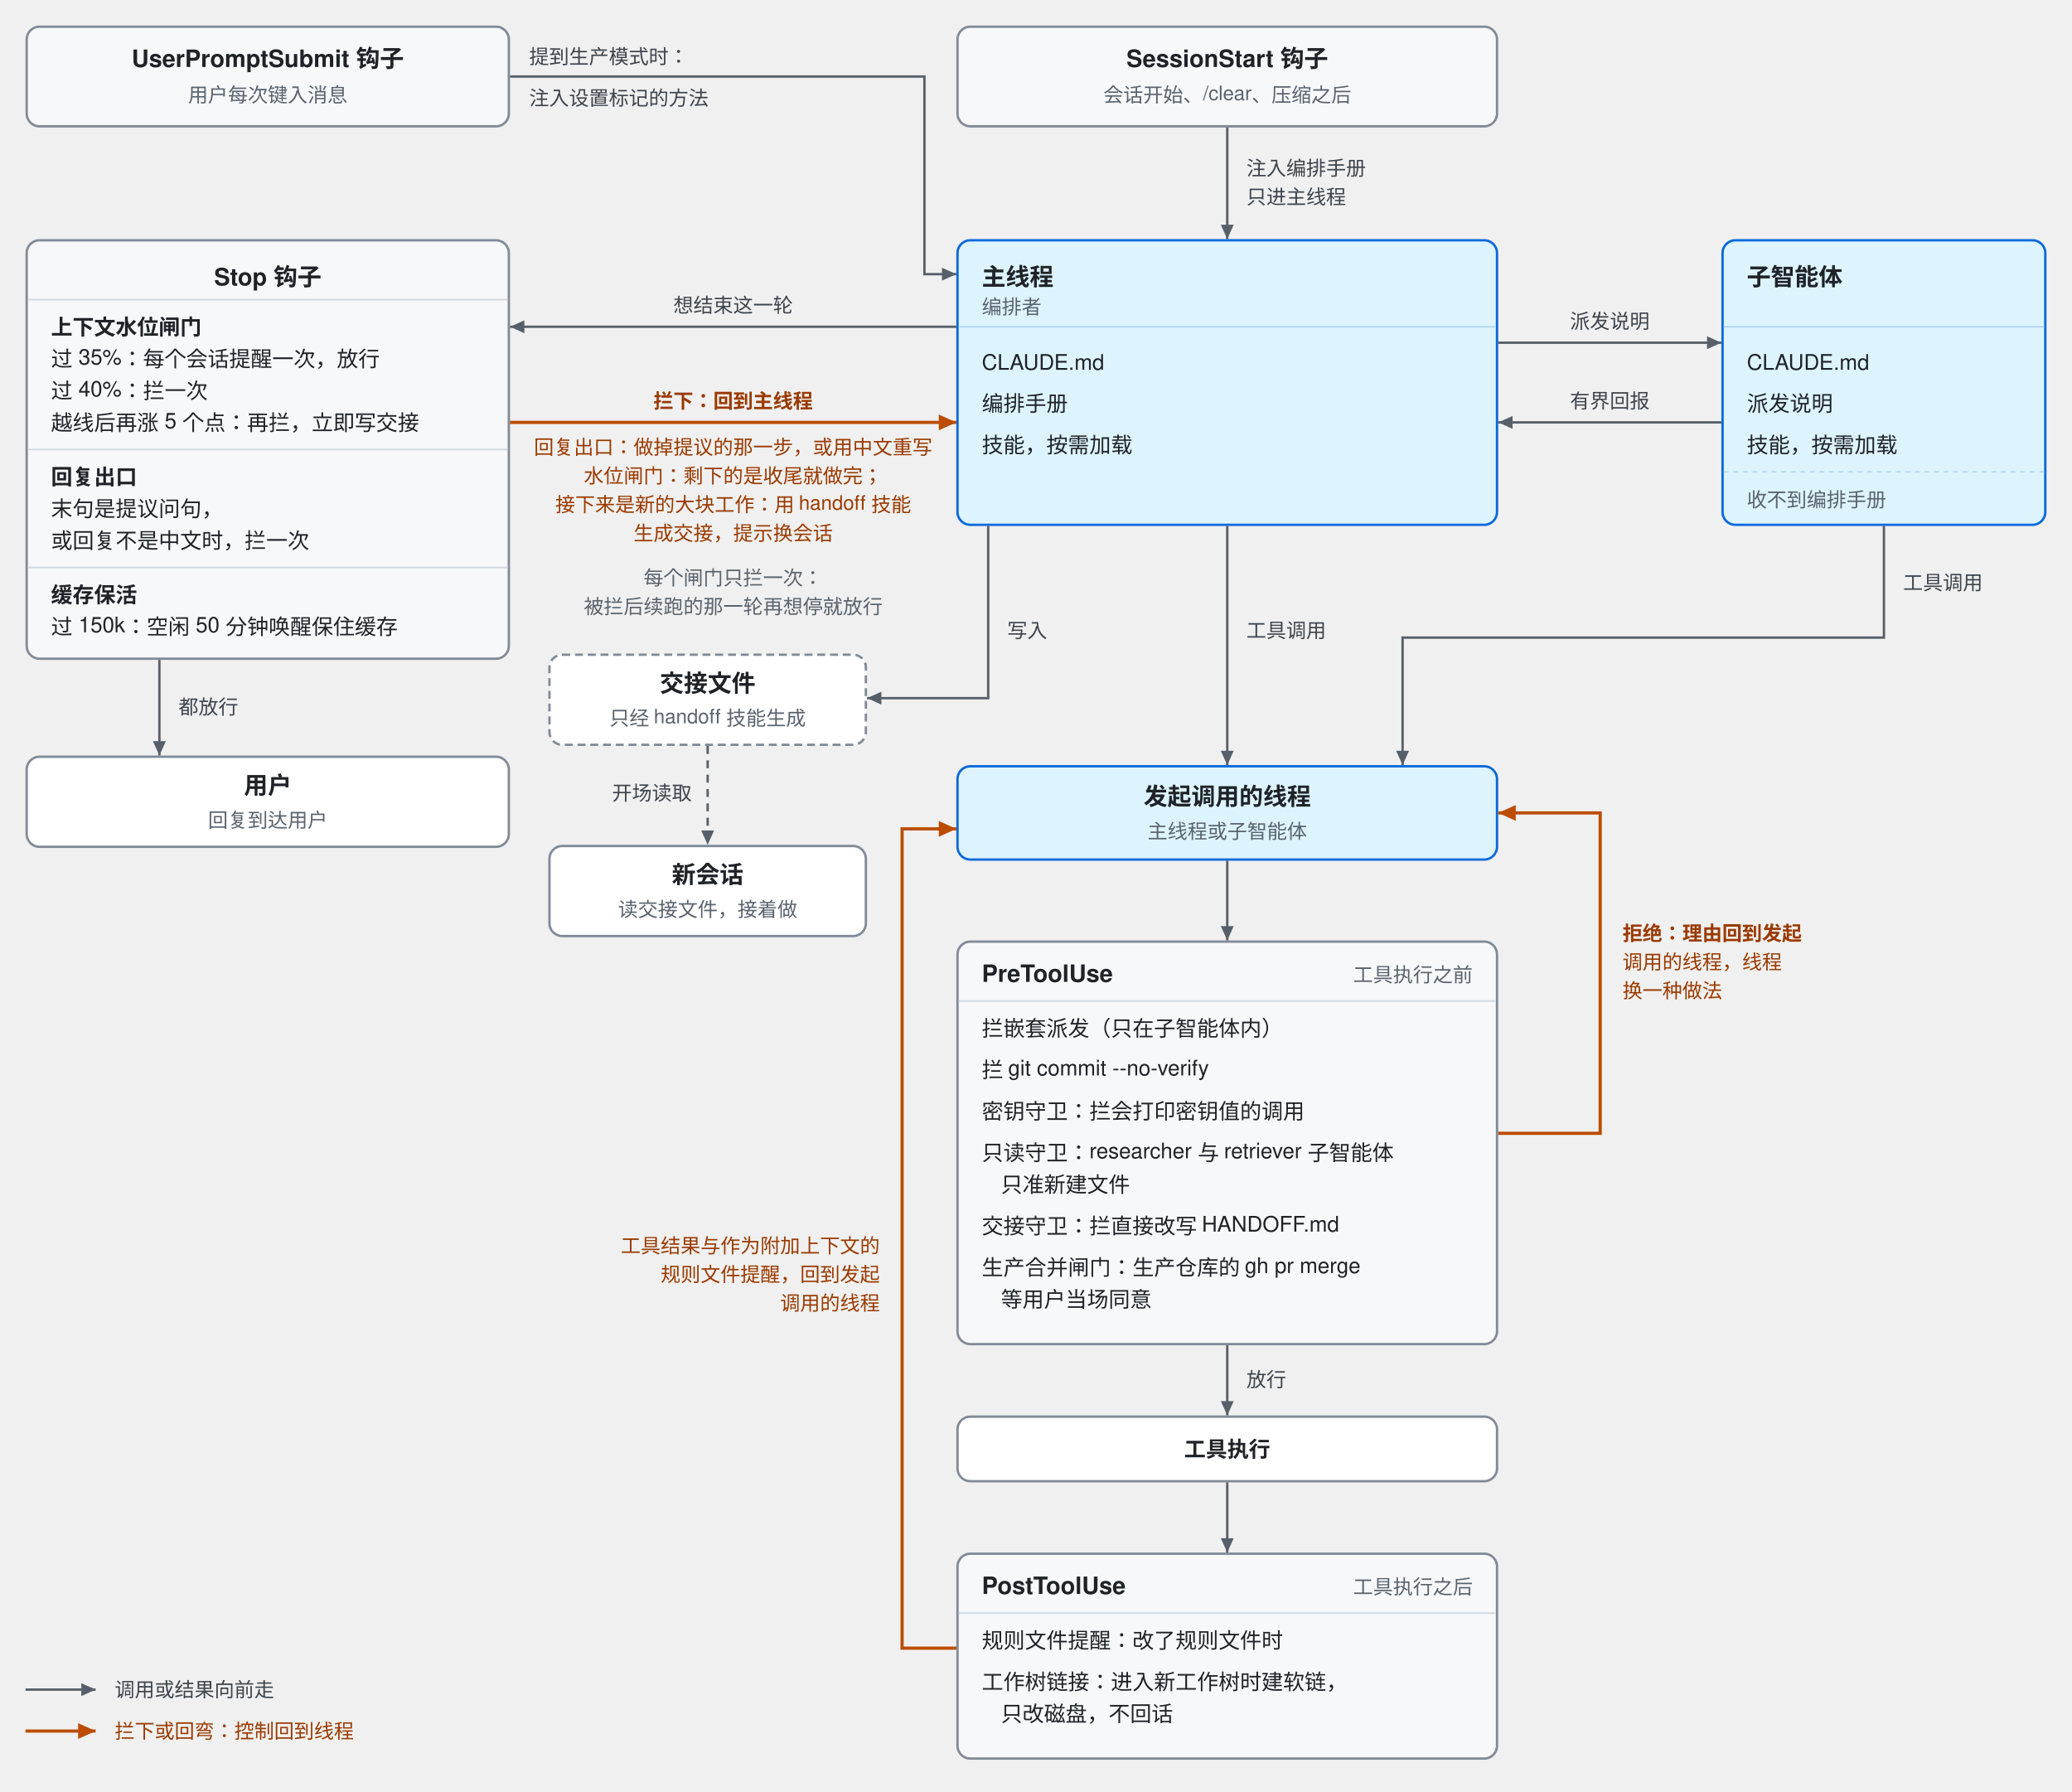
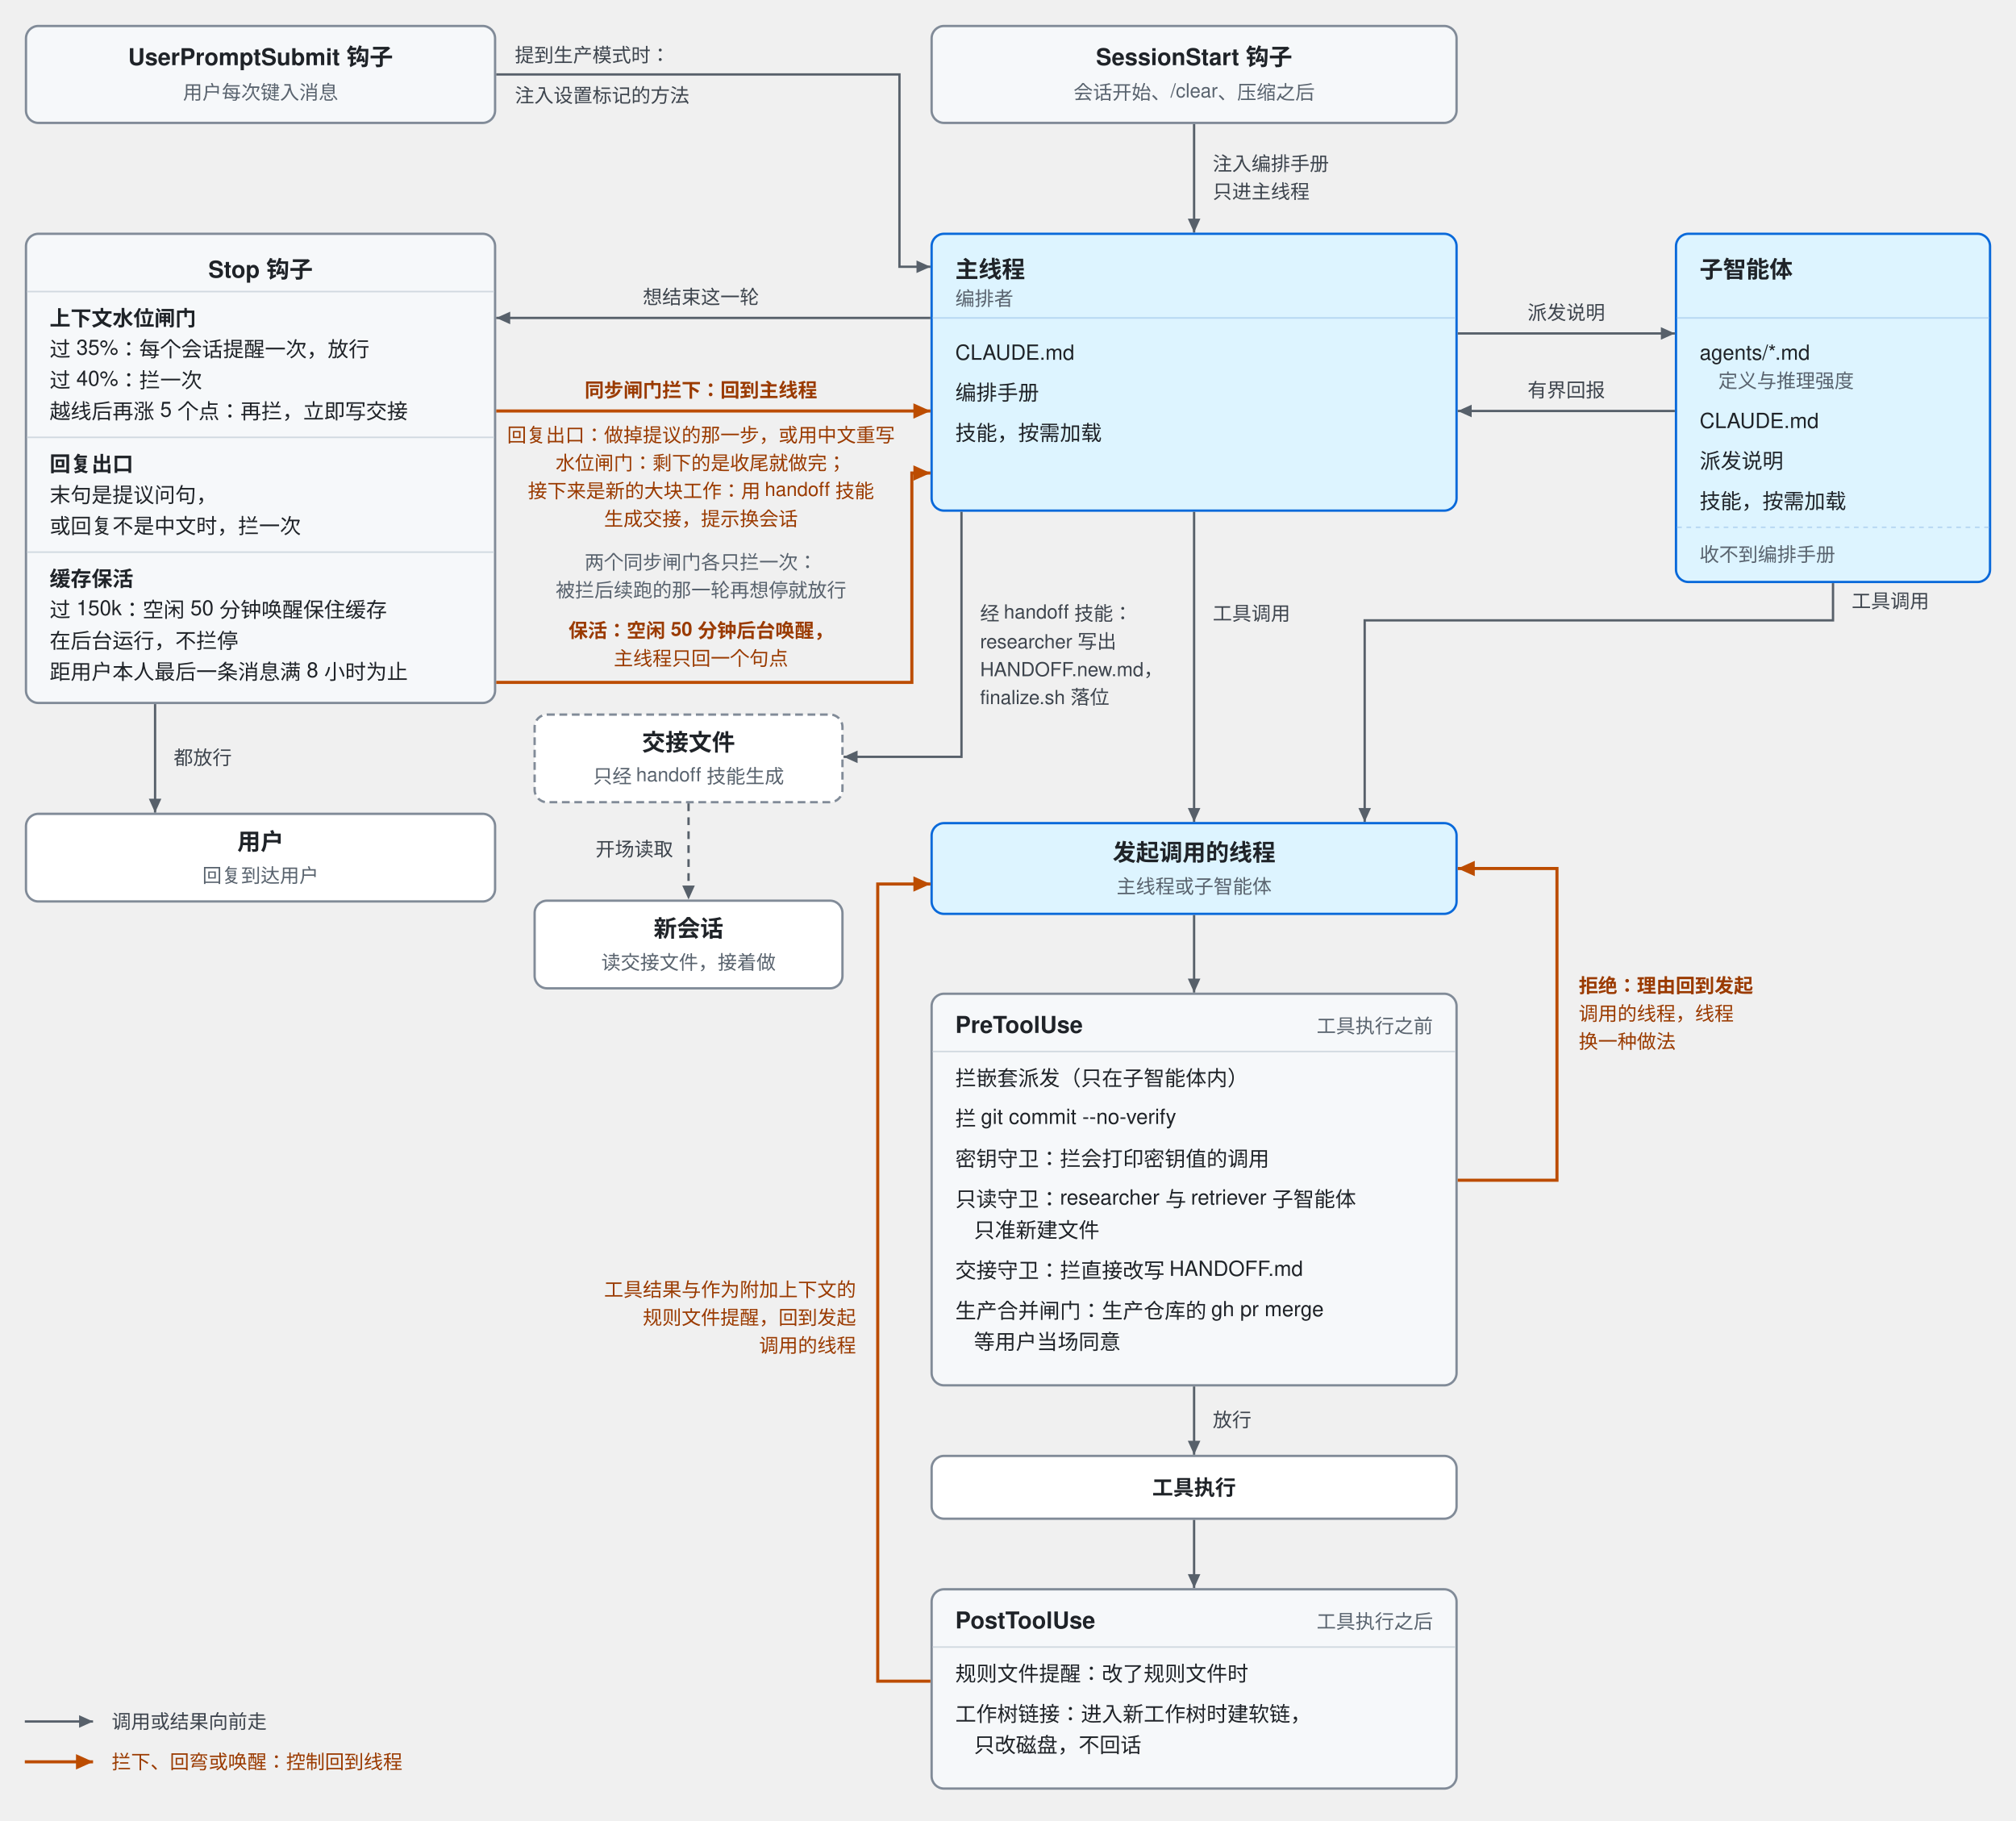
- <svg xmlns="http://www.w3.org/2000/svg" width="1300" height="1124" viewBox="0 0 1300 1124" role="img" aria-label="架构图，画的是一轮工作怎样运行。会话开始、/clear 与压缩之后，SessionStart 钩子把编排手册注入主线程，子智能体收不到。用户本人键入的消息提到生产模式时，UserPromptSubmit 钩子给主线程注入一句说明，讲怎样设置与查看仓库的生产标记。主线程向子智能体发出派发说明，子智能体交回有界回报。两条线程的每次工具调用在工具执行之前都经过 PreToolUse：子智能体内的嵌套派发、git commit --no-verify、会打印密钥值的调用、直接改写 HANDOFF.md，以及 researcher 或 retriever 子智能体改动、移动或删除已有文件的操作都被拒绝，researcher 与 retriever 子智能体读文件、跑命令与新建文件都放行；在标成生产的仓库里执行 gh pr merge，要等用户当场同意才执行；拒绝理由回到发起调用的线程，线程换一种做法；放行的调用交给工具执行。工具执行之后，PostToolUse 在改了规则文件时把规则文件提醒作为附加上下文送回发起调用的线程，在进入新工作树时把主检出目录中的 CLAUDE.md、node_modules 与 .env* 软链进这个工作树，不回话。主线程想结束这一轮时经过 Stop 钩子，都放行则这一轮结束。上下文水位闸门过 35% 时每个会话提醒一次并放行，没有会话暂存目录时则每轮提醒，过 40% 拦一次，此后以上次拦截时的水位为基准，每再涨 5 个百分点就再拦一次；回复出口在回复末句是提议问句时拦一次，仅 zh/ 副本的安装里，较长的回复主要不是中文时也拦一次；主线程上下文达到 150,000 词元后，缓存保活在后台等待，50 分钟里没有新的一轮就唤醒主线程只回一个句点，用户离开期间提示词缓存因此不过期。拦下都回到主线程。被回复出口拦下，主线程要么直接把提议的那一步做掉，要么在确实需要用户拍板时按背景、各选项的后果与推荐的格式重新提问，因语言被拦时用中文重写。被水位闸门第一次拦下，已有上下文能做完的收尾就做完，接下来是新的大块工作时用 handoff 技能生成交接文件，提示用户换新会话；此后每次再被拦都立即生成交接文件。新会话读交接文件接着做。所有 Stop 钩子都不会拦刚被拦下而续跑的那一轮，所以这一轮再想停就放行。" font-family="system-ui, -apple-system, 'Segoe UI', Helvetica, Arial, sans-serif">
+ <svg xmlns="http://www.w3.org/2000/svg" width="1300" height="1174" viewBox="0 0 1300 1174" role="img" aria-label="架构图，画的是一轮工作怎样运行。会话开始、/clear 与压缩之后，SessionStart 钩子把编排手册注入主线程，子智能体收不到。用户本人键入的消息提到生产模式时，UserPromptSubmit 钩子给主线程注入一句说明，讲怎样设置与取消仓库的生产标记。主线程向子智能体发出派发说明，子智能体凭 agents/*.md 里设定了推理强度的定义、CLAUDE.md 与派发说明干活，交回有界回报。两条线程的每次工具调用在工具执行之前都经过 PreToolUse：子智能体内的嵌套派发、git commit --no-verify、会打印密钥值的调用、直接改写 HANDOFF.md，以及 researcher 或 retriever 子智能体改动、移动或删除已有文件的操作都被拒绝，researcher 与 retriever 子智能体读文件、跑命令与新建文件都放行；在标成生产的仓库里执行 gh pr merge，要等用户当场同意才执行；拒绝理由回到发起调用的线程，线程换一种做法；放行的调用交给工具执行。工具执行之后，PostToolUse 在改了规则文件时把规则文件提醒作为附加上下文送回发起调用的线程，在进入新工作树时把主检出目录中的 CLAUDE.md、node_modules 与 .env* 软链进这个工作树，不回话。主线程想结束这一轮时经过 Stop 钩子，都放行则这一轮结束，其中两个是同步闸门。上下文水位闸门过 35% 时每个会话提醒一次并放行，没有会话暂存目录时则每轮提醒，过 40% 拦一次，此后以上次拦截时的水位为基准，每再涨 5 个百分点就再拦一次；回复出口在回复末句是提议问句时拦一次，仅 zh/ 副本的安装里，较长的回复主要不是中文时也拦一次。这两个闸门拦下都回到主线程。被回复出口拦下，主线程要么直接把提议的那一步做掉，要么在确实需要用户拍板时按背景、各选项的后果与推荐的格式重新提问，因语言被拦时用中文重写。被水位闸门第一次拦下，已有上下文能做完的收尾就做完，接下来是新的大块工作时运行 handoff 技能，由 researcher 子智能体写出 HANDOFF.new.md，再由 finalize.sh 落位成交接文件，并提示用户换新会话；此后每次再被拦都立即生成交接文件。新会话读交接文件接着做。两个同步闸门都不会拦刚被拦下而续跑的那一轮，所以各只拦一次，这一轮再想停就放行。第三个 Stop 钩子缓存保活不拦停：它在这一轮结束后于后台计时，主线程上下文达到 150,000 词元且 50 分钟里没有新的一轮时，唤醒主线程只回一个句点，用户离开期间一小时的提示词缓存因此不过期；每次唤醒后照常重新计时，直到距用户本人最后一条消息满 8 小时。" font-family="system-ui, -apple-system, 'Segoe UI', Helvetica, Arial, sans-serif">
  <defs>
    <marker id="arrow" viewBox="0 0 10 10" refX="10" refY="5" markerWidth="9" markerHeight="9" markerUnits="userSpaceOnUse" orient="auto">
      <path d="M0,0.5 L10,5 L0,9.5 z" fill="#57606a" />
    </marker>
    <marker id="back" viewBox="0 0 10 10" refX="10" refY="5" markerWidth="11" markerHeight="11" markerUnits="userSpaceOnUse" orient="auto">
      <path d="M0,0.5 L10,5 L0,9.5 z" fill="#bc4c00" />
    </marker>
  </defs>
  <g id="userpromptsubmit">
    <rect id="ups-box" x="16.75" y="16.75" width="302.5" height="62.5" rx="8" fill="#f6f8fa" stroke="#818b98" stroke-width="1.5" />
    <text x="168" y="42" font-size="15" font-weight="600" text-anchor="middle" fill="#1f2328" data-box="ups-box">UserPromptSubmit 钩子</text>
    <text x="168" y="64" font-size="12.5" text-anchor="middle" fill="#59636e" data-box="ups-box">用户每次键入消息</text>
  </g>
  <path d="M320,48 L580,48 L580,172 L600,172" fill="none" stroke="#57606a" stroke-width="1.5" marker-end="url(#arrow)" />
  <text x="332" y="40" font-size="12.5" text-anchor="start" fill="#3d444d">提到生产模式时：</text>
  <text x="332" y="66" font-size="12.5" text-anchor="start" fill="#3d444d">注入设置标记的方法</text>
  <g id="sessionstart">
    <rect id="ss-box" x="600.75" y="16.75" width="338.5" height="62.5" rx="8" fill="#f6f8fa" stroke="#818b98" stroke-width="1.5" />
    <text x="770" y="42" font-size="15" font-weight="600" text-anchor="middle" fill="#1f2328" data-box="ss-box">SessionStart 钩子</text>
    <text x="770" y="64" font-size="12.5" text-anchor="middle" fill="#59636e" data-box="ss-box">会话开始、/clear、压缩之后</text>
  </g>
  <path d="M770,80 L770,150" fill="none" stroke="#57606a" stroke-width="1.5" marker-end="url(#arrow)" />
  <text x="782" y="110" font-size="12.5" text-anchor="start" fill="#3d444d">注入编排手册</text>
  <text x="782" y="128" font-size="12.5" text-anchor="start" fill="#3d444d">只进主线程</text>
  <g id="main">
    <rect id="main-box" x="600.75" y="150.75" width="338.5" height="178.5" rx="8" fill="#ddf4ff" stroke="#0969da" stroke-width="1.5" />
    <text x="616" y="179" font-size="15" font-weight="600" fill="#1f2328" data-box="main-box">主线程</text>
    <text x="616" y="197" font-size="12.5" fill="#59636e" data-box="main-box">编排者</text>
    <line x1="601.5" y1="205" x2="938.5" y2="205" stroke="#b6d7f2" stroke-width="1" />
    <text x="616" y="232" font-size="13.5" fill="#1f2328" data-box="main-box">CLAUDE.md</text>
    <text x="616" y="258" font-size="13.5" fill="#1f2328" data-box="main-box">编排手册</text>
    <text x="616" y="284" font-size="13.5" fill="#1f2328" data-box="main-box">技能，按需加载</text>
  </g>
  <g id="subagent">
-     <rect id="sub-box" x="1080.75" y="150.75" width="202.5" height="178.5" rx="8" fill="#ddf4ff" stroke="#0969da" stroke-width="1.5" />
+     <rect id="sub-box" x="1080.75" y="150.75" width="202.5" height="224.5" rx="8" fill="#ddf4ff" stroke="#0969da" stroke-width="1.5" />
    <text x="1096" y="179" font-size="15" font-weight="600" fill="#1f2328" data-box="sub-box">子智能体</text>
    <line x1="1081.5" y1="205" x2="1282.5" y2="205" stroke="#b6d7f2" stroke-width="1" />
-     <text x="1096" y="232" font-size="13.5" fill="#1f2328" data-box="sub-box">CLAUDE.md</text>
-     <text x="1096" y="258" font-size="13.5" fill="#1f2328" data-box="sub-box">派发说明</text>
-     <text x="1096" y="284" font-size="13.5" fill="#1f2328" data-box="sub-box">技能，按需加载</text>
-     <line x1="1081.5" y1="296" x2="1282.5" y2="296" stroke="#b6d7f2" stroke-width="1" stroke-dasharray="3 3" />
-     <text x="1096" y="318" font-size="12.5" fill="#59636e" data-box="sub-box">收不到编排手册</text>
+     <text x="1096" y="232" font-size="13.5" fill="#1f2328" data-box="sub-box">agents/*.md</text>
+     <text x="1108" y="250" font-size="12.5" fill="#59636e" data-box="sub-box">定义与推理强度</text>
+     <text x="1096" y="276" font-size="13.5" fill="#1f2328" data-box="sub-box">CLAUDE.md</text>
+     <text x="1096" y="302" font-size="13.5" fill="#1f2328" data-box="sub-box">派发说明</text>
+     <text x="1096" y="328" font-size="13.5" fill="#1f2328" data-box="sub-box">技能，按需加载</text>
+     <line x1="1081.5" y1="340" x2="1282.5" y2="340" stroke="#b6d7f2" stroke-width="1" stroke-dasharray="3 3" />
+     <text x="1096" y="362" font-size="12.5" fill="#59636e" data-box="sub-box">收不到编排手册</text>
  </g>
  <path d="M940,215 L1080,215" fill="none" stroke="#57606a" stroke-width="1.5" marker-end="url(#arrow)" />
  <text x="1010" y="206" font-size="12.5" text-anchor="middle" fill="#3d444d">派发说明</text>
  <path d="M1080,265 L940,265" fill="none" stroke="#57606a" stroke-width="1.5" marker-end="url(#arrow)" />
  <text x="1010" y="256" font-size="12.5" text-anchor="middle" fill="#3d444d">有界回报</text>
  <g id="stop">
-     <rect id="stop-box" x="16.75" y="150.75" width="302.5" height="262.5" rx="8" fill="#f6f8fa" stroke="#818b98" stroke-width="1.5" />
+     <rect id="stop-box" x="16.75" y="150.75" width="302.5" height="302.5" rx="8" fill="#f6f8fa" stroke="#818b98" stroke-width="1.5" />
    <text x="168" y="179" font-size="15" font-weight="600" text-anchor="middle" fill="#1f2328" data-box="stop-box">Stop 钩子</text>
    <line x1="17.5" y1="188" x2="318.5" y2="188" stroke="#d1d9e0" stroke-width="1" />
    <text x="32" y="210" font-size="13.5" font-weight="600" fill="#1f2328" data-box="stop-box">上下文水位闸门</text>
    <text x="32" y="230" font-size="13.5" fill="#1f2328" data-box="stop-box">过 35%：每个会话提醒一次，放行</text>
    <text x="32" y="250" font-size="13.5" fill="#1f2328" data-box="stop-box">过 40%：拦一次</text>
    <text x="32" y="270" font-size="13.5" fill="#1f2328" data-box="stop-box">越线后再涨 5 个点：再拦，立即写交接</text>
    <line x1="17.5" y1="282" x2="318.5" y2="282" stroke="#d1d9e0" stroke-width="1" />
    <text x="32" y="304" font-size="13.5" font-weight="600" fill="#1f2328" data-box="stop-box">回复出口</text>
    <text x="32" y="324" font-size="13.5" fill="#1f2328" data-box="stop-box">末句是提议问句，</text>
    <text x="32" y="344" font-size="13.5" fill="#1f2328" data-box="stop-box">或回复不是中文时，拦一次</text>
    <line x1="17.5" y1="356" x2="318.5" y2="356" stroke="#d1d9e0" stroke-width="1" />
    <text x="32" y="378" font-size="13.5" font-weight="600" fill="#1f2328" data-box="stop-box">缓存保活</text>
    <text x="32" y="398" font-size="13.5" fill="#1f2328" data-box="stop-box">过 150k：空闲 50 分钟唤醒保住缓存</text>
+     <text x="32" y="418" font-size="13.5" fill="#1f2328" data-box="stop-box">在后台运行，不拦停</text>
+     <text x="32" y="438" font-size="13.5" fill="#1f2328" data-box="stop-box">距用户本人最后一条消息满 8 小时为止</text>
  </g>
  <path d="M600,205 L320,205" fill="none" stroke="#57606a" stroke-width="1.5" marker-end="url(#arrow)" />
-   <text x="460" y="196" font-size="12.5" text-anchor="middle" fill="#3d444d">想结束这一轮</text>
+   <text x="452" y="196" font-size="12.5" text-anchor="middle" fill="#3d444d">想结束这一轮</text>
  <path d="M320,265 L600,265" fill="none" stroke="#bc4c00" stroke-width="2" marker-end="url(#back)" />
-   <text x="460" y="256" font-size="12.5" font-weight="600" text-anchor="middle" fill="#9a3a00">拦下：回到主线程</text>
-   <text x="460" y="285" font-size="12.5" text-anchor="middle" fill="#9a3a00">回复出口：做掉提议的那一步，或用中文重写</text>
-   <text x="460" y="303" font-size="12.5" text-anchor="middle" fill="#9a3a00">水位闸门：剩下的是收尾就做完；</text>
-   <text x="460" y="321" font-size="12.5" text-anchor="middle" fill="#9a3a00">接下来是新的大块工作：用 handoff 技能</text>
-   <text x="460" y="339" font-size="12.5" text-anchor="middle" fill="#9a3a00">生成交接，提示换会话</text>
-   <text x="460" y="367" font-size="12.5" text-anchor="middle" fill="#59636e">每个闸门只拦一次：</text>
-   <text x="460" y="385" font-size="12.5" text-anchor="middle" fill="#59636e">被拦后续跑的那一轮再想停就放行</text>
-   <path d="M100,414 L100,474" fill="none" stroke="#57606a" stroke-width="1.5" marker-end="url(#arrow)" />
-   <text x="112" y="448" font-size="12.5" text-anchor="start" fill="#3d444d">都放行</text>
+   <text x="452" y="256" font-size="12.5" font-weight="600" text-anchor="middle" fill="#9a3a00">同步闸门拦下：回到主线程</text>
+   <text x="452" y="285" font-size="12.5" text-anchor="middle" fill="#9a3a00">回复出口：做掉提议的那一步，或用中文重写</text>
+   <text x="452" y="303" font-size="12.5" text-anchor="middle" fill="#9a3a00">水位闸门：剩下的是收尾就做完；</text>
+   <text x="452" y="321" font-size="12.5" text-anchor="middle" fill="#9a3a00">接下来是新的大块工作：用 handoff 技能</text>
+   <text x="452" y="339" font-size="12.5" text-anchor="middle" fill="#9a3a00">生成交接，提示换会话</text>
+   <text x="452" y="367" font-size="12.5" text-anchor="middle" fill="#59636e">两个同步闸门各只拦一次：</text>
+   <text x="452" y="385" font-size="12.5" text-anchor="middle" fill="#59636e">被拦后续跑的那一轮再想停就放行</text>
+   <path d="M320,440 L588,440 L588,305 L600,305" fill="none" stroke="#bc4c00" stroke-width="2" marker-end="url(#back)" />
+   <text x="452" y="411" font-size="12.5" font-weight="600" text-anchor="middle" fill="#9a3a00">保活：空闲 50 分钟后台唤醒，</text>
+   <text x="452" y="429" font-size="12.5" text-anchor="middle" fill="#9a3a00">主线程只回一个句点</text>
+   <path d="M100,454 L100,524" fill="none" stroke="#57606a" stroke-width="1.5" marker-end="url(#arrow)" />
+   <text x="112" y="493" font-size="12.5" text-anchor="start" fill="#3d444d">都放行</text>
  <g id="user">
-     <rect id="user-box" x="16.75" y="474.75" width="302.5" height="56.5" rx="8" fill="#ffffff" stroke="#818b98" stroke-width="1.5" />
-     <text x="168" y="498" font-size="15" font-weight="600" text-anchor="middle" fill="#1f2328" data-box="user-box">用户</text>
-     <text x="168" y="519" font-size="12.5" text-anchor="middle" fill="#59636e" data-box="user-box">回复到达用户</text>
+     <rect id="user-box" x="16.75" y="524.75" width="302.5" height="56.5" rx="8" fill="#ffffff" stroke="#818b98" stroke-width="1.5" />
+     <text x="168" y="548" font-size="15" font-weight="600" text-anchor="middle" fill="#1f2328" data-box="user-box">用户</text>
+     <text x="168" y="569" font-size="12.5" text-anchor="middle" fill="#59636e" data-box="user-box">回复到达用户</text>
  </g>
  <g id="handoff">
-     <rect id="handoff-box" x="344.75" y="410.75" width="198.5" height="56.5" rx="8" fill="#ffffff" stroke="#818b98" stroke-width="1.5" stroke-dasharray="5 3" />
-     <text x="444" y="434" font-size="15" font-weight="600" text-anchor="middle" fill="#1f2328" data-box="handoff-box">交接文件</text>
-     <text x="444" y="455" font-size="12.5" text-anchor="middle" fill="#59636e" data-box="handoff-box">只经 handoff 技能生成</text>
+     <rect id="handoff-box" x="344.75" y="460.75" width="198.5" height="56.5" rx="8" fill="#ffffff" stroke="#818b98" stroke-width="1.5" stroke-dasharray="5 3" />
+     <text x="444" y="484" font-size="15" font-weight="600" text-anchor="middle" fill="#1f2328" data-box="handoff-box">交接文件</text>
+     <text x="444" y="505" font-size="12.5" text-anchor="middle" fill="#59636e" data-box="handoff-box">只经 handoff 技能生成</text>
  </g>
-   <path d="M620,330 L620,438 L544,438" fill="none" stroke="#57606a" stroke-width="1.5" marker-end="url(#arrow)" />
-   <text x="632" y="400" font-size="12.5" text-anchor="start" fill="#3d444d">写入</text>
+   <path d="M620,330 L620,488 L544,488" fill="none" stroke="#57606a" stroke-width="1.5" marker-end="url(#arrow)" />
+   <text x="632" y="400" font-size="12.5" text-anchor="start" fill="#3d444d">经 handoff 技能：</text>
+   <text x="632" y="418" font-size="12.5" text-anchor="start" fill="#3d444d">researcher 写出</text>
+   <text x="632" y="436" font-size="12.5" text-anchor="start" fill="#3d444d">HANDOFF.new.md，</text>
+   <text x="632" y="454" font-size="12.5" text-anchor="start" fill="#3d444d">finalize.sh 落位</text>
  <g id="newsession">
-     <rect id="new-box" x="344.75" y="530.75" width="198.5" height="56.5" rx="8" fill="#ffffff" stroke="#818b98" stroke-width="1.5" />
-     <text x="444" y="554" font-size="15" font-weight="600" text-anchor="middle" fill="#1f2328" data-box="new-box">新会话</text>
-     <text x="444" y="575" font-size="12.5" text-anchor="middle" fill="#59636e" data-box="new-box">读交接文件，接着做</text>
+     <rect id="new-box" x="344.75" y="580.75" width="198.5" height="56.5" rx="8" fill="#ffffff" stroke="#818b98" stroke-width="1.5" />
+     <text x="444" y="604" font-size="15" font-weight="600" text-anchor="middle" fill="#1f2328" data-box="new-box">新会话</text>
+     <text x="444" y="625" font-size="12.5" text-anchor="middle" fill="#59636e" data-box="new-box">读交接文件，接着做</text>
  </g>
-   <path d="M444,468 L444,530" fill="none" stroke="#57606a" stroke-width="1.5" stroke-dasharray="5 4" marker-end="url(#arrow)" />
-   <text x="434" y="502" font-size="12.5" text-anchor="end" fill="#3d444d">开场读取</text>
-   <path d="M770,330 L770,480" fill="none" stroke="#57606a" stroke-width="1.5" marker-end="url(#arrow)" />
+   <path d="M444,518 L444,580" fill="none" stroke="#57606a" stroke-width="1.5" stroke-dasharray="5 4" marker-end="url(#arrow)" />
+   <text x="434" y="552" font-size="12.5" text-anchor="end" fill="#3d444d">开场读取</text>
+   <path d="M770,330 L770,530" fill="none" stroke="#57606a" stroke-width="1.5" marker-end="url(#arrow)" />
  <text x="782" y="400" font-size="12.5" text-anchor="start" fill="#3d444d">工具调用</text>
-   <path d="M1182,330 L1182,400 L880,400 L880,480" fill="none" stroke="#57606a" stroke-width="1.5" marker-end="url(#arrow)" />
-   <text x="1194" y="370" font-size="12.5" text-anchor="start" fill="#3d444d">工具调用</text>
+   <path d="M1182,376 L1182,400 L880,400 L880,530" fill="none" stroke="#57606a" stroke-width="1.5" marker-end="url(#arrow)" />
+   <text x="1194" y="392" font-size="12.5" text-anchor="start" fill="#3d444d">工具调用</text>
  <g id="caller">
-     <rect id="caller-box" x="600.75" y="480.75" width="338.5" height="58.5" rx="8" fill="#ddf4ff" stroke="#0969da" stroke-width="1.5" />
-     <text x="770" y="505" font-size="15" font-weight="600" text-anchor="middle" fill="#1f2328" data-box="caller-box">发起调用的线程</text>
-     <text x="770" y="526" font-size="12.5" text-anchor="middle" fill="#59636e" data-box="caller-box">主线程或子智能体</text>
+     <rect id="caller-box" x="600.75" y="530.75" width="338.5" height="58.5" rx="8" fill="#ddf4ff" stroke="#0969da" stroke-width="1.5" />
+     <text x="770" y="555" font-size="15" font-weight="600" text-anchor="middle" fill="#1f2328" data-box="caller-box">发起调用的线程</text>
+     <text x="770" y="576" font-size="12.5" text-anchor="middle" fill="#59636e" data-box="caller-box">主线程或子智能体</text>
  </g>
-   <path d="M770,540 L770,590" fill="none" stroke="#57606a" stroke-width="1.5" marker-end="url(#arrow)" />
+   <path d="M770,590 L770,640" fill="none" stroke="#57606a" stroke-width="1.5" marker-end="url(#arrow)" />
  <g id="pre">
-     <rect id="pre-box" x="600.75" y="590.75" width="338.5" height="252.5" rx="8" fill="#f6f8fa" stroke="#818b98" stroke-width="1.5" />
-     <text x="616" y="616" font-size="15" font-weight="600" fill="#1f2328" data-box="pre-box">PreToolUse</text>
-     <text x="924" y="616" font-size="12.5" text-anchor="end" fill="#59636e" data-box="pre-box">工具执行之前</text>
-     <line x1="601.5" y1="628" x2="938.5" y2="628" stroke="#d1d9e0" stroke-width="1" />
-     <text x="616" y="650" font-size="13.5" fill="#1f2328" data-box="pre-box">拦嵌套派发（只在子智能体内）</text>
-     <text x="616" y="676" font-size="13.5" fill="#1f2328" data-box="pre-box">拦 git commit --no-verify</text>
-     <text x="616" y="702" font-size="13.5" fill="#1f2328" data-box="pre-box">密钥守卫：拦会打印密钥值的调用</text>
-     <text x="616" y="728" font-size="13.5" fill="#1f2328" data-box="pre-box">只读守卫：researcher 与 retriever 子智能体</text>
-     <text x="628" y="748" font-size="13.5" fill="#1f2328" data-box="pre-box">只准新建文件</text>
-     <text x="616" y="774" font-size="13.5" fill="#1f2328" data-box="pre-box">交接守卫：拦直接改写 HANDOFF.md</text>
-     <text x="616" y="800" font-size="13.5" fill="#1f2328" data-box="pre-box">生产合并闸门：生产仓库的 gh pr merge</text>
-     <text x="628" y="820" font-size="13.5" fill="#1f2328" data-box="pre-box">等用户当场同意</text>
+     <rect id="pre-box" x="600.75" y="640.75" width="338.5" height="252.5" rx="8" fill="#f6f8fa" stroke="#818b98" stroke-width="1.5" />
+     <text x="616" y="666" font-size="15" font-weight="600" fill="#1f2328" data-box="pre-box">PreToolUse</text>
+     <text x="924" y="666" font-size="12.5" text-anchor="end" fill="#59636e" data-box="pre-box">工具执行之前</text>
+     <line x1="601.5" y1="678" x2="938.5" y2="678" stroke="#d1d9e0" stroke-width="1" />
+     <text x="616" y="700" font-size="13.5" fill="#1f2328" data-box="pre-box">拦嵌套派发（只在子智能体内）</text>
+     <text x="616" y="726" font-size="13.5" fill="#1f2328" data-box="pre-box">拦 git commit --no-verify</text>
+     <text x="616" y="752" font-size="13.5" fill="#1f2328" data-box="pre-box">密钥守卫：拦会打印密钥值的调用</text>
+     <text x="616" y="778" font-size="13.5" fill="#1f2328" data-box="pre-box">只读守卫：researcher 与 retriever 子智能体</text>
+     <text x="628" y="798" font-size="13.5" fill="#1f2328" data-box="pre-box">只准新建文件</text>
+     <text x="616" y="824" font-size="13.5" fill="#1f2328" data-box="pre-box">交接守卫：拦直接改写 HANDOFF.md</text>
+     <text x="616" y="850" font-size="13.5" fill="#1f2328" data-box="pre-box">生产合并闸门：生产仓库的 gh pr merge</text>
+     <text x="628" y="870" font-size="13.5" fill="#1f2328" data-box="pre-box">等用户当场同意</text>
  </g>
-   <path d="M770,844 L770,888" fill="none" stroke="#57606a" stroke-width="1.5" marker-end="url(#arrow)" />
-   <text x="782" y="870" font-size="12.5" text-anchor="start" fill="#3d444d">放行</text>
+   <path d="M770,894 L770,938" fill="none" stroke="#57606a" stroke-width="1.5" marker-end="url(#arrow)" />
+   <text x="782" y="920" font-size="12.5" text-anchor="start" fill="#3d444d">放行</text>
  <g id="tool">
-     <rect id="tool-box" x="600.75" y="888.75" width="338.5" height="40.5" rx="8" fill="#ffffff" stroke="#818b98" stroke-width="1.5" />
-     <text x="770" y="914" font-size="13.5" font-weight="600" text-anchor="middle" fill="#1f2328" data-box="tool-box">工具执行</text>
+     <rect id="tool-box" x="600.75" y="938.75" width="338.5" height="40.5" rx="8" fill="#ffffff" stroke="#818b98" stroke-width="1.5" />
+     <text x="770" y="964" font-size="13.5" font-weight="600" text-anchor="middle" fill="#1f2328" data-box="tool-box">工具执行</text>
  </g>
-   <path d="M770,930 L770,974" fill="none" stroke="#57606a" stroke-width="1.5" marker-end="url(#arrow)" />
+   <path d="M770,980 L770,1024" fill="none" stroke="#57606a" stroke-width="1.5" marker-end="url(#arrow)" />
  <g id="post">
-     <rect id="post-box" x="600.75" y="974.75" width="338.5" height="128.5" rx="8" fill="#f6f8fa" stroke="#818b98" stroke-width="1.5" />
-     <text x="616" y="1000" font-size="15" font-weight="600" fill="#1f2328" data-box="post-box">PostToolUse</text>
-     <text x="924" y="1000" font-size="12.5" text-anchor="end" fill="#59636e" data-box="post-box">工具执行之后</text>
-     <line x1="601.5" y1="1012" x2="938.5" y2="1012" stroke="#d1d9e0" stroke-width="1" />
-     <text x="616" y="1034" font-size="13.5" fill="#1f2328" data-box="post-box">规则文件提醒：改了规则文件时</text>
-     <text x="616" y="1060" font-size="13.5" fill="#1f2328" data-box="post-box">工作树链接：进入新工作树时建软链，</text>
-     <text x="628" y="1080" font-size="13.5" fill="#1f2328" data-box="post-box">只改磁盘，不回话</text>
+     <rect id="post-box" x="600.75" y="1024.75" width="338.5" height="128.5" rx="8" fill="#f6f8fa" stroke="#818b98" stroke-width="1.5" />
+     <text x="616" y="1050" font-size="15" font-weight="600" fill="#1f2328" data-box="post-box">PostToolUse</text>
+     <text x="924" y="1050" font-size="12.5" text-anchor="end" fill="#59636e" data-box="post-box">工具执行之后</text>
+     <line x1="601.5" y1="1062" x2="938.5" y2="1062" stroke="#d1d9e0" stroke-width="1" />
+     <text x="616" y="1084" font-size="13.5" fill="#1f2328" data-box="post-box">规则文件提醒：改了规则文件时</text>
+     <text x="616" y="1110" font-size="13.5" fill="#1f2328" data-box="post-box">工作树链接：进入新工作树时建软链，</text>
+     <text x="628" y="1130" font-size="13.5" fill="#1f2328" data-box="post-box">只改磁盘，不回话</text>
  </g>
-   <path d="M940,711 L1004,711 L1004,510 L940,510" fill="none" stroke="#bc4c00" stroke-width="2" marker-end="url(#back)" />
-   <text x="1018" y="590" font-size="12.5" font-weight="600" text-anchor="start" fill="#9a3a00">拒绝：理由回到发起</text>
-   <text x="1018" y="608" font-size="12.5" text-anchor="start" fill="#9a3a00">调用的线程，线程</text>
-   <text x="1018" y="626" font-size="12.5" text-anchor="start" fill="#9a3a00">换一种做法</text>
-   <path d="M600,1034 L566,1034 L566,520 L600,520" fill="none" stroke="#bc4c00" stroke-width="2" marker-end="url(#back)" />
-   <text x="552" y="786" font-size="12.5" text-anchor="end" fill="#9a3a00">工具结果与作为附加上下文的</text>
-   <text x="552" y="804" font-size="12.5" text-anchor="end" fill="#9a3a00">规则文件提醒，回到发起</text>
-   <text x="552" y="822" font-size="12.5" text-anchor="end" fill="#9a3a00">调用的线程</text>
+   <path d="M940,761 L1004,761 L1004,560 L940,560" fill="none" stroke="#bc4c00" stroke-width="2" marker-end="url(#back)" />
+   <text x="1018" y="640" font-size="12.5" font-weight="600" text-anchor="start" fill="#9a3a00">拒绝：理由回到发起</text>
+   <text x="1018" y="658" font-size="12.5" text-anchor="start" fill="#9a3a00">调用的线程，线程</text>
+   <text x="1018" y="676" font-size="12.5" text-anchor="start" fill="#9a3a00">换一种做法</text>
+   <path d="M600,1084 L566,1084 L566,570 L600,570" fill="none" stroke="#bc4c00" stroke-width="2" marker-end="url(#back)" />
+   <text x="552" y="836" font-size="12.5" text-anchor="end" fill="#9a3a00">工具结果与作为附加上下文的</text>
+   <text x="552" y="854" font-size="12.5" text-anchor="end" fill="#9a3a00">规则文件提醒，回到发起</text>
+   <text x="552" y="872" font-size="12.5" text-anchor="end" fill="#9a3a00">调用的线程</text>
  <g id="legend">
-     <path d="M16,1060 L60,1060" fill="none" stroke="#57606a" stroke-width="1.5" marker-end="url(#arrow)" />
-     <text x="72" y="1064.5" font-size="12.5" fill="#3d444d">调用或结果向前走</text>
-     <path d="M16,1086 L60,1086" fill="none" stroke="#bc4c00" stroke-width="2" marker-end="url(#back)" />
-     <text x="72" y="1090.5" font-size="12.5" fill="#9a3a00">拦下或回弯：控制回到线程</text>
+     <path d="M16,1110 L60,1110" fill="none" stroke="#57606a" stroke-width="1.5" marker-end="url(#arrow)" />
+     <text x="72" y="1114.5" font-size="12.5" fill="#3d444d">调用或结果向前走</text>
+     <path d="M16,1136 L60,1136" fill="none" stroke="#bc4c00" stroke-width="2" marker-end="url(#back)" />
+     <text x="72" y="1140.5" font-size="12.5" fill="#9a3a00">拦下、回弯或唤醒：控制回到线程</text>
  </g>
</svg>
